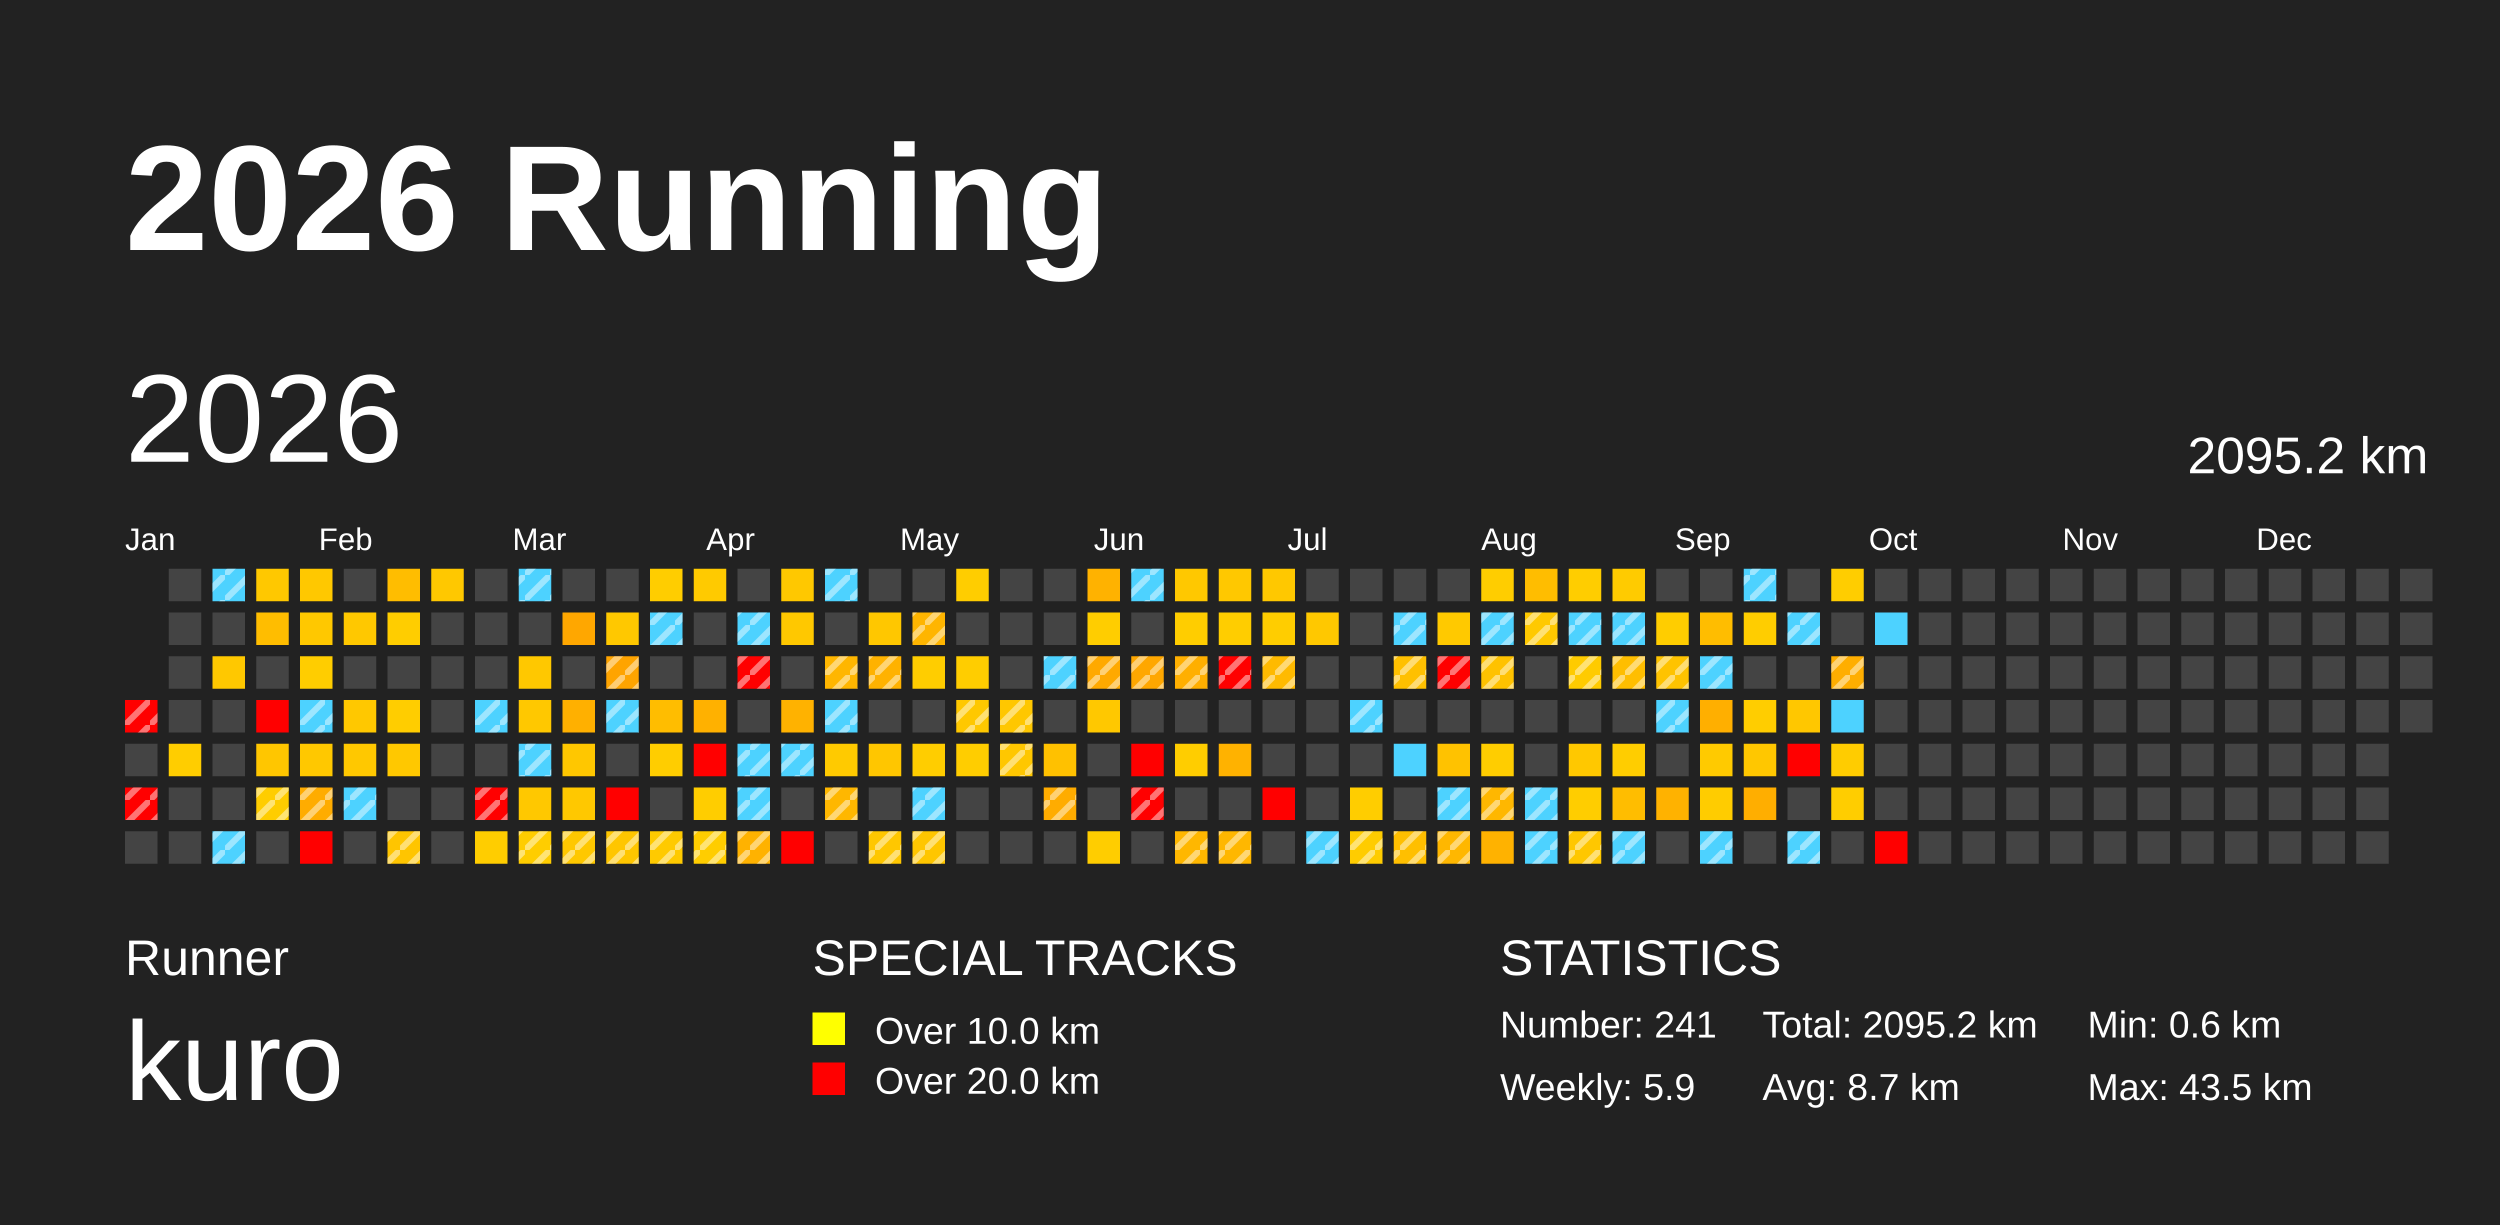
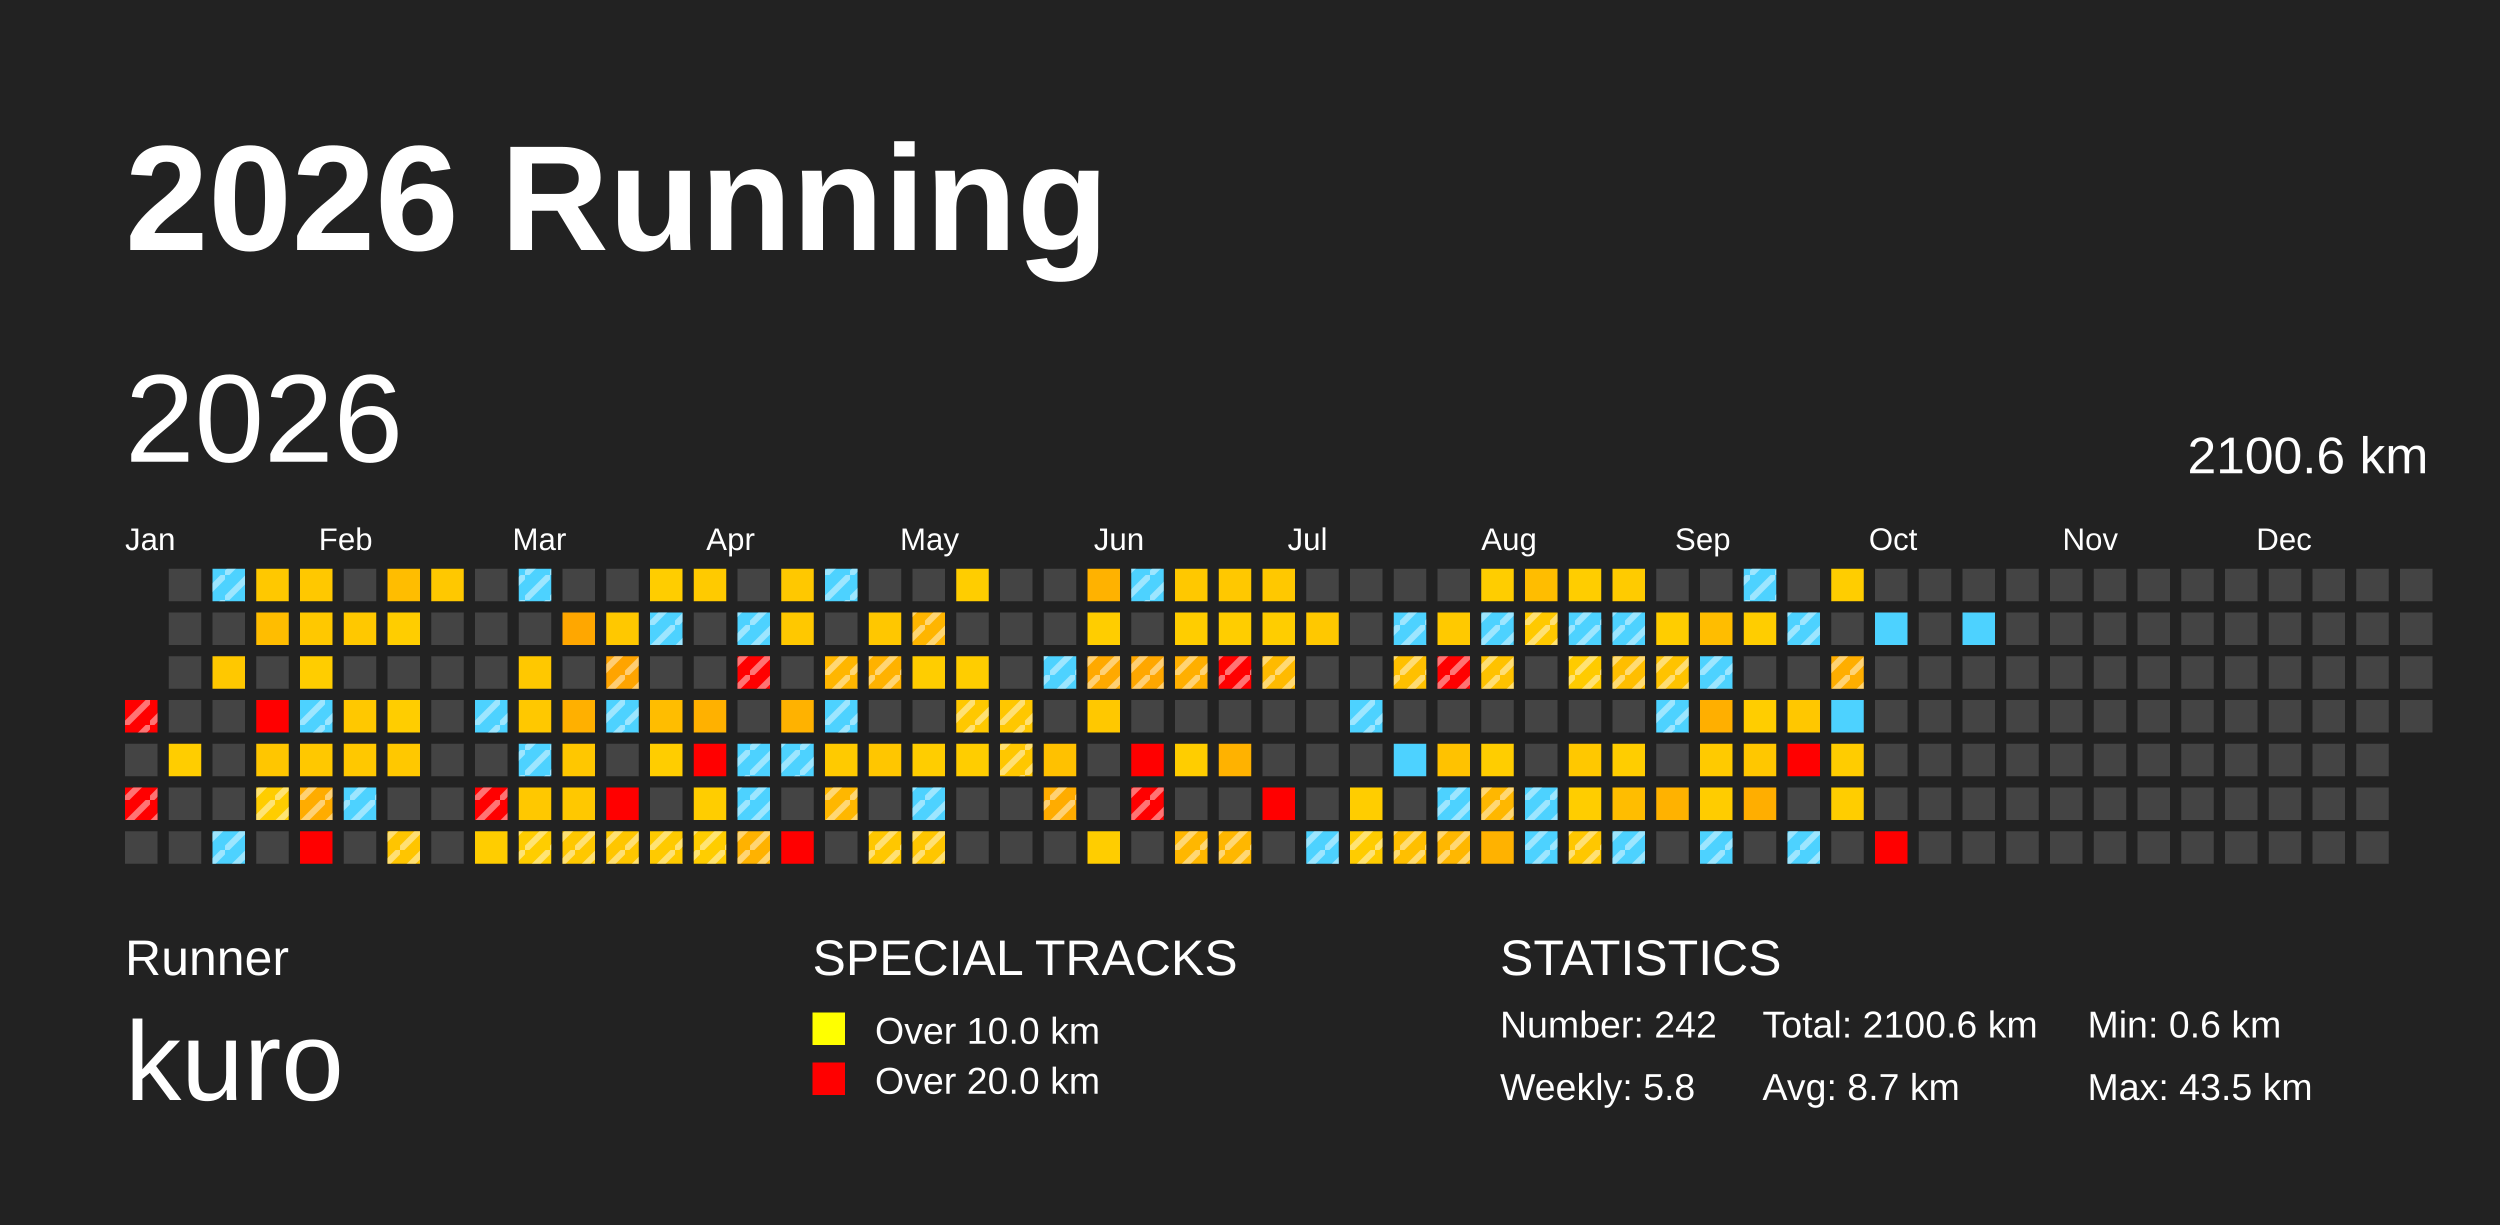
<svg xmlns="http://www.w3.org/2000/svg" baseProfile="full" height="98mm" version="1.1" viewBox="0,0,200,98" width="200mm">
  <defs>
    <pattern height="2" id="indoor-stripe" patternUnits="userSpaceOnUse" width="2">
      <line stroke="white" stroke-opacity="0.45" stroke-width="0.5" x1="0" x2="2" y1="2" y2="0" />
    </pattern>
  </defs>
  <rect fill="#222222" height="98" width="200" x="0" y="0" />
  <text fill="#FFFFFF" style="font-size:12px; font-family:Arial; font-weight:bold;" x="10" y="20">2026 Running</text>
  <text fill="#FFFFFF" style="font-size:4px; font-family:Arial" x="10" y="78">Runner</text>
  <text fill="#FFFFFF" style="font-size:9px; font-family:Arial" x="10" y="88">kuro</text>
  <text fill="#FFFFFF" style="font-size:4px; font-family:Arial" x="65" y="78">SPECIAL TRACKS</text>
  <rect fill="yellow" height="2.6" width="2.6" x="65" y="81" />
  <text fill="#FFFFFF" style="font-size:3px; font-family:Arial" x="70" y="83.5">Over 10.0 km</text>
  <rect fill="red" height="2.6" width="2.6" x="65" y="85" />
  <text fill="#FFFFFF" style="font-size:3px; font-family:Arial" x="70" y="87.5">Over 20.0 km</text>
  <text fill="#FFFFFF" style="font-size:4px; font-family:Arial" x="120" y="78">STATISTICS</text>
-   <text fill="#FFFFFF" style="font-size:3px; font-family:Arial" x="120" y="83">Number: 241</text>
-   <text fill="#FFFFFF" style="font-size:3px; font-family:Arial" x="120" y="88">Weekly: 5.9</text>
-   <text fill="#FFFFFF" style="font-size:3px; font-family:Arial" x="141" y="83">Total: 2095.2 km</text>
+   <text fill="#FFFFFF" style="font-size:3px; font-family:Arial" x="120" y="83">Number: 242</text>
+   <text fill="#FFFFFF" style="font-size:3px; font-family:Arial" x="120" y="88">Weekly: 5.8</text>
+   <text fill="#FFFFFF" style="font-size:3px; font-family:Arial" x="141" y="83">Total: 2100.6 km</text>
  <text fill="#FFFFFF" style="font-size:3px; font-family:Arial" x="141" y="88">Avg: 8.7 km</text>
  <text fill="#FFFFFF" style="font-size:3px; font-family:Arial" x="167" y="83">Min: 0.6 km</text>
  <text fill="#FFFFFF" style="font-size:3px; font-family:Arial" x="167" y="88">Max: 43.5 km</text>
  <text dominant-baseline="hanging" fill="#FFFFFF" style="font-size:10.0px; font-family:Arial;" x="10" y="30">2026</text>
-   <text dominant-baseline="hanging" fill="#FFFFFF" style="font-size:4.125px; font-family:Arial;" x="175" y="35">2095.2 km</text>
+   <text dominant-baseline="hanging" fill="#FFFFFF" style="font-size:4.125px; font-family:Arial;" x="175" y="35">2100.6 km</text>
  <text fill="#FFFFFF" style="font-size:2.5px; font-family:Arial" x="10.0" y="44">Jan</text>
  <text fill="#FFFFFF" style="font-size:2.5px; font-family:Arial" x="25.5" y="44">Feb</text>
  <text fill="#FFFFFF" style="font-size:2.5px; font-family:Arial" x="41.0" y="44">Mar</text>
  <text fill="#FFFFFF" style="font-size:2.5px; font-family:Arial" x="56.5" y="44">Apr</text>
  <text fill="#FFFFFF" style="font-size:2.5px; font-family:Arial" x="72.0" y="44">May</text>
  <text fill="#FFFFFF" style="font-size:2.5px; font-family:Arial" x="87.5" y="44">Jun</text>
  <text fill="#FFFFFF" style="font-size:2.5px; font-family:Arial" x="103.0" y="44">Jul</text>
  <text fill="#FFFFFF" style="font-size:2.5px; font-family:Arial" x="118.5" y="44">Aug</text>
  <text fill="#FFFFFF" style="font-size:2.5px; font-family:Arial" x="134.0" y="44">Sep</text>
  <text fill="#FFFFFF" style="font-size:2.5px; font-family:Arial" x="149.5" y="44">Oct</text>
  <text fill="#FFFFFF" style="font-size:2.5px; font-family:Arial" x="165.0" y="44">Nov</text>
  <text fill="#FFFFFF" style="font-size:2.5px; font-family:Arial" x="180.5" y="44">Dec</text>
  <rect fill="red" height="2.6" width="2.6" x="10.0" y="56.0" />
  <rect fill="url(#indoor-stripe)" height="2.6" style="pointer-events: none;" width="2.6" x="10.0" y="56.0" />
  <rect fill="#444444" height="2.6" width="2.6" x="10.0" y="59.5" />
  <rect fill="red" height="2.6" width="2.6" x="10.0" y="63.0" />
  <rect fill="url(#indoor-stripe)" height="2.6" style="pointer-events: none;" width="2.6" x="10.0" y="63.0" />
  <rect fill="#444444" height="2.6" width="2.6" x="10.0" y="66.5" />
  <rect fill="#444444" height="2.6" width="2.6" x="13.5" y="45.5" />
  <rect fill="#444444" height="2.6" width="2.6" x="13.5" y="49.0" />
  <rect fill="#444444" height="2.6" width="2.6" x="13.5" y="52.5" />
  <rect fill="#444444" height="2.6" width="2.6" x="13.5" y="56.0" />
  <rect fill="#ffcd00" height="2.6" width="2.6" x="13.5" y="59.5" />
  <rect fill="#444444" height="2.6" width="2.6" x="13.5" y="63.0" />
  <rect fill="#444444" height="2.6" width="2.6" x="13.5" y="66.5" />
  <rect fill="#4dd2ff" height="2.6" width="2.6" x="17.0" y="45.5" />
  <rect fill="url(#indoor-stripe)" height="2.6" style="pointer-events: none;" width="2.6" x="17.0" y="45.5" />
  <rect fill="#444444" height="2.6" width="2.6" x="17.0" y="49.0" />
  <rect fill="#ffc800" height="2.6" width="2.6" x="17.0" y="52.5" />
  <rect fill="#444444" height="2.6" width="2.6" x="17.0" y="56.0" />
  <rect fill="#444444" height="2.6" width="2.6" x="17.0" y="59.5" />
  <rect fill="#444444" height="2.6" width="2.6" x="17.0" y="63.0" />
  <rect fill="#4dd2ff" height="2.6" width="2.6" x="17.0" y="66.5" />
  <rect fill="url(#indoor-stripe)" height="2.6" style="pointer-events: none;" width="2.6" x="17.0" y="66.5" />
  <rect fill="#ffc800" height="2.6" width="2.6" x="20.5" y="45.5" />
  <rect fill="#ffbd00" height="2.6" width="2.6" x="20.5" y="49.0" />
  <rect fill="#444444" height="2.6" width="2.6" x="20.5" y="52.5" />
  <rect fill="red" height="2.6" width="2.6" x="20.5" y="56.0" />
  <rect fill="#ffc600" height="2.6" width="2.6" x="20.5" y="59.5" />
  <rect fill="#ffcd00" height="2.6" width="2.6" x="20.5" y="63.0" />
  <rect fill="url(#indoor-stripe)" height="2.6" style="pointer-events: none;" width="2.6" x="20.5" y="63.0" />
  <rect fill="#444444" height="2.6" width="2.6" x="20.5" y="66.5" />
  <rect fill="#ffc800" height="2.6" width="2.6" x="24.0" y="45.5" />
  <rect fill="#ffc800" height="2.6" width="2.6" x="24.0" y="49.0" />
  <rect fill="#ffcd00" height="2.6" width="2.6" x="24.0" y="52.5" />
  <rect fill="#4dd2ff" height="2.6" width="2.6" x="24.0" y="56.0" />
  <rect fill="url(#indoor-stripe)" height="2.6" style="pointer-events: none;" width="2.6" x="24.0" y="56.0" />
  <rect fill="#ffc800" height="2.6" width="2.6" x="24.0" y="59.5" />
  <rect fill="#ffac00" height="2.6" width="2.6" x="24.0" y="63.0" />
  <rect fill="url(#indoor-stripe)" height="2.6" style="pointer-events: none;" width="2.6" x="24.0" y="63.0" />
  <rect fill="red" height="2.6" width="2.6" x="24.0" y="66.5" />
  <rect fill="#444444" height="2.6" width="2.6" x="27.5" y="45.5" />
  <rect fill="#ffc800" height="2.6" width="2.6" x="27.5" y="49.0" />
  <rect fill="#444444" height="2.6" width="2.6" x="27.5" y="52.5" />
  <rect fill="#ffc800" height="2.6" width="2.6" x="27.5" y="56.0" />
  <rect fill="#ffc800" height="2.6" width="2.6" x="27.5" y="59.5" />
  <rect fill="#4dd2ff" height="2.6" width="2.6" x="27.5" y="63.0" />
  <rect fill="url(#indoor-stripe)" height="2.6" style="pointer-events: none;" width="2.6" x="27.5" y="63.0" />
  <rect fill="#444444" height="2.6" width="2.6" x="27.5" y="66.5" />
  <rect fill="#ffbd00" height="2.6" width="2.6" x="31.0" y="45.5" />
  <rect fill="#ffcd00" height="2.6" width="2.6" x="31.0" y="49.0" />
  <rect fill="#444444" height="2.6" width="2.6" x="31.0" y="52.5" />
  <rect fill="#ffcd00" height="2.6" width="2.6" x="31.0" y="56.0" />
  <rect fill="#ffc800" height="2.6" width="2.6" x="31.0" y="59.5" />
  <rect fill="#444444" height="2.6" width="2.6" x="31.0" y="63.0" />
  <rect fill="#ffc500" height="2.6" width="2.6" x="31.0" y="66.5" />
  <rect fill="url(#indoor-stripe)" height="2.6" style="pointer-events: none;" width="2.6" x="31.0" y="66.5" />
  <rect fill="#ffc800" height="2.6" width="2.6" x="34.5" y="45.5" />
  <rect fill="#444444" height="2.6" width="2.6" x="34.5" y="49.0" />
  <rect fill="#444444" height="2.6" width="2.6" x="34.5" y="52.5" />
  <rect fill="#444444" height="2.6" width="2.6" x="34.5" y="56.0" />
  <rect fill="#444444" height="2.6" width="2.6" x="34.5" y="59.5" />
  <rect fill="#444444" height="2.6" width="2.6" x="34.5" y="63.0" />
  <rect fill="#444444" height="2.6" width="2.6" x="34.5" y="66.5" />
  <rect fill="#444444" height="2.6" width="2.6" x="38.0" y="45.5" />
  <rect fill="#444444" height="2.6" width="2.6" x="38.0" y="49.0" />
  <rect fill="#444444" height="2.6" width="2.6" x="38.0" y="52.5" />
  <rect fill="#4dd2ff" height="2.6" width="2.6" x="38.0" y="56.0" />
  <rect fill="url(#indoor-stripe)" height="2.6" style="pointer-events: none;" width="2.6" x="38.0" y="56.0" />
  <rect fill="#444444" height="2.6" width="2.6" x="38.0" y="59.5" />
  <rect fill="red" height="2.6" width="2.6" x="38.0" y="63.0" />
  <rect fill="url(#indoor-stripe)" height="2.6" style="pointer-events: none;" width="2.6" x="38.0" y="63.0" />
  <rect fill="#ffcd00" height="2.6" width="2.6" x="38.0" y="66.5" />
  <rect fill="#4dd2ff" height="2.6" width="2.6" x="41.5" y="45.5" />
  <rect fill="url(#indoor-stripe)" height="2.6" style="pointer-events: none;" width="2.6" x="41.5" y="45.5" />
  <rect fill="#444444" height="2.6" width="2.6" x="41.5" y="49.0" />
  <rect fill="#ffc800" height="2.6" width="2.6" x="41.5" y="52.5" />
  <rect fill="#ffc800" height="2.6" width="2.6" x="41.5" y="56.0" />
  <rect fill="#4dd2ff" height="2.6" width="2.6" x="41.5" y="59.5" />
  <rect fill="url(#indoor-stripe)" height="2.6" style="pointer-events: none;" width="2.6" x="41.5" y="59.5" />
  <rect fill="#ffc800" height="2.6" width="2.6" x="41.5" y="63.0" />
  <rect fill="#ffcd00" height="2.6" width="2.6" x="41.5" y="66.5" />
  <rect fill="url(#indoor-stripe)" height="2.6" style="pointer-events: none;" width="2.6" x="41.5" y="66.5" />
  <rect fill="#444444" height="2.6" width="2.6" x="45.0" y="45.5" />
  <rect fill="#ffa700" height="2.6" width="2.6" x="45.0" y="49.0" />
  <rect fill="#444444" height="2.6" width="2.6" x="45.0" y="52.5" />
  <rect fill="#ffb000" height="2.6" width="2.6" x="45.0" y="56.0" />
  <rect fill="#ffc700" height="2.6" width="2.6" x="45.0" y="59.5" />
  <rect fill="#ffc800" height="2.6" width="2.6" x="45.0" y="63.0" />
  <rect fill="#ffc800" height="2.6" width="2.6" x="45.0" y="66.5" />
  <rect fill="url(#indoor-stripe)" height="2.6" style="pointer-events: none;" width="2.6" x="45.0" y="66.5" />
  <rect fill="#444444" height="2.6" width="2.6" x="48.5" y="45.5" />
  <rect fill="#ffc800" height="2.6" width="2.6" x="48.5" y="49.0" />
  <rect fill="#ffa400" height="2.6" width="2.6" x="48.5" y="52.5" />
  <rect fill="url(#indoor-stripe)" height="2.6" style="pointer-events: none;" width="2.6" x="48.5" y="52.5" />
  <rect fill="#4dd2ff" height="2.6" width="2.6" x="48.5" y="56.0" />
  <rect fill="url(#indoor-stripe)" height="2.6" style="pointer-events: none;" width="2.6" x="48.5" y="56.0" />
  <rect fill="#444444" height="2.6" width="2.6" x="48.5" y="59.5" />
  <rect fill="red" height="2.6" width="2.6" x="48.5" y="63.0" />
  <rect fill="#ffc600" height="2.6" width="2.6" x="48.5" y="66.5" />
  <rect fill="url(#indoor-stripe)" height="2.6" style="pointer-events: none;" width="2.6" x="48.5" y="66.5" />
  <rect fill="#ffcd00" height="2.6" width="2.6" x="52.0" y="45.5" />
  <rect fill="#4dd2ff" height="2.6" width="2.6" x="52.0" y="49.0" />
  <rect fill="url(#indoor-stripe)" height="2.6" style="pointer-events: none;" width="2.6" x="52.0" y="49.0" />
  <rect fill="#444444" height="2.6" width="2.6" x="52.0" y="52.5" />
  <rect fill="#ffbd00" height="2.6" width="2.6" x="52.0" y="56.0" />
  <rect fill="#ffcd00" height="2.6" width="2.6" x="52.0" y="59.5" />
  <rect fill="#444444" height="2.6" width="2.6" x="52.0" y="63.0" />
  <rect fill="#ffca00" height="2.6" width="2.6" x="52.0" y="66.5" />
  <rect fill="url(#indoor-stripe)" height="2.6" style="pointer-events: none;" width="2.6" x="52.0" y="66.5" />
  <rect fill="#ffca00" height="2.6" width="2.6" x="55.5" y="45.5" />
  <rect fill="#444444" height="2.6" width="2.6" x="55.5" y="49.0" />
  <rect fill="#444444" height="2.6" width="2.6" x="55.5" y="52.5" />
  <rect fill="#ffb100" height="2.6" width="2.6" x="55.5" y="56.0" />
  <rect fill="red" height="2.6" width="2.6" x="55.5" y="59.5" />
  <rect fill="#ffcd00" height="2.6" width="2.6" x="55.5" y="63.0" />
  <rect fill="#ffcd00" height="2.6" width="2.6" x="55.5" y="66.5" />
  <rect fill="url(#indoor-stripe)" height="2.6" style="pointer-events: none;" width="2.6" x="55.5" y="66.5" />
  <rect fill="#444444" height="2.6" width="2.6" x="59.0" y="45.5" />
  <rect fill="#4dd2ff" height="2.6" width="2.6" x="59.0" y="49.0" />
  <rect fill="url(#indoor-stripe)" height="2.6" style="pointer-events: none;" width="2.6" x="59.0" y="49.0" />
  <rect fill="red" height="2.6" width="2.6" x="59.0" y="52.5" />
  <rect fill="url(#indoor-stripe)" height="2.6" style="pointer-events: none;" width="2.6" x="59.0" y="52.5" />
  <rect fill="#444444" height="2.6" width="2.6" x="59.0" y="56.0" />
  <rect fill="#4dd2ff" height="2.6" width="2.6" x="59.0" y="59.5" />
  <rect fill="url(#indoor-stripe)" height="2.6" style="pointer-events: none;" width="2.6" x="59.0" y="59.5" />
  <rect fill="#4dd2ff" height="2.6" width="2.6" x="59.0" y="63.0" />
  <rect fill="url(#indoor-stripe)" height="2.6" style="pointer-events: none;" width="2.6" x="59.0" y="63.0" />
  <rect fill="#ffb200" height="2.6" width="2.6" x="59.0" y="66.5" />
  <rect fill="url(#indoor-stripe)" height="2.6" style="pointer-events: none;" width="2.6" x="59.0" y="66.5" />
  <rect fill="#ffc800" height="2.6" width="2.6" x="62.5" y="45.5" />
  <rect fill="#ffc800" height="2.6" width="2.6" x="62.5" y="49.0" />
  <rect fill="#444444" height="2.6" width="2.6" x="62.5" y="52.5" />
  <rect fill="#ffb200" height="2.6" width="2.6" x="62.5" y="56.0" />
  <rect fill="#4dd2ff" height="2.6" width="2.6" x="62.5" y="59.5" />
  <rect fill="url(#indoor-stripe)" height="2.6" style="pointer-events: none;" width="2.6" x="62.5" y="59.5" />
  <rect fill="#444444" height="2.6" width="2.6" x="62.5" y="63.0" />
  <rect fill="red" height="2.6" width="2.6" x="62.5" y="66.5" />
  <rect fill="#4dd2ff" height="2.6" width="2.6" x="66.0" y="45.5" />
  <rect fill="url(#indoor-stripe)" height="2.6" style="pointer-events: none;" width="2.6" x="66.0" y="45.5" />
  <rect fill="#444444" height="2.6" width="2.6" x="66.0" y="49.0" />
  <rect fill="#ffb600" height="2.6" width="2.6" x="66.0" y="52.5" />
  <rect fill="url(#indoor-stripe)" height="2.6" style="pointer-events: none;" width="2.6" x="66.0" y="52.5" />
  <rect fill="#4dd2ff" height="2.6" width="2.6" x="66.0" y="56.0" />
  <rect fill="url(#indoor-stripe)" height="2.6" style="pointer-events: none;" width="2.6" x="66.0" y="56.0" />
  <rect fill="#ffca00" height="2.6" width="2.6" x="66.0" y="59.5" />
  <rect fill="#ffb700" height="2.6" width="2.6" x="66.0" y="63.0" />
  <rect fill="url(#indoor-stripe)" height="2.6" style="pointer-events: none;" width="2.6" x="66.0" y="63.0" />
  <rect fill="#444444" height="2.6" width="2.6" x="66.0" y="66.5" />
  <rect fill="#444444" height="2.6" width="2.6" x="69.5" y="45.5" />
  <rect fill="#ffc700" height="2.6" width="2.6" x="69.5" y="49.0" />
  <rect fill="#ffb200" height="2.6" width="2.6" x="69.5" y="52.5" />
  <rect fill="url(#indoor-stripe)" height="2.6" style="pointer-events: none;" width="2.6" x="69.5" y="52.5" />
  <rect fill="#444444" height="2.6" width="2.6" x="69.5" y="56.0" />
  <rect fill="#ffc600" height="2.6" width="2.6" x="69.5" y="59.5" />
  <rect fill="#444444" height="2.6" width="2.6" x="69.5" y="63.0" />
  <rect fill="#ffc700" height="2.6" width="2.6" x="69.5" y="66.5" />
  <rect fill="url(#indoor-stripe)" height="2.6" style="pointer-events: none;" width="2.6" x="69.5" y="66.5" />
  <rect fill="#444444" height="2.6" width="2.6" x="73.0" y="45.5" />
  <rect fill="#ffb500" height="2.6" width="2.6" x="73.0" y="49.0" />
  <rect fill="url(#indoor-stripe)" height="2.6" style="pointer-events: none;" width="2.6" x="73.0" y="49.0" />
  <rect fill="#ffcd00" height="2.6" width="2.6" x="73.0" y="52.5" />
  <rect fill="#444444" height="2.6" width="2.6" x="73.0" y="56.0" />
  <rect fill="#ffcd00" height="2.6" width="2.6" x="73.0" y="59.5" />
  <rect fill="#4dd2ff" height="2.6" width="2.6" x="73.0" y="63.0" />
  <rect fill="url(#indoor-stripe)" height="2.6" style="pointer-events: none;" width="2.6" x="73.0" y="63.0" />
  <rect fill="#ffc600" height="2.6" width="2.6" x="73.0" y="66.5" />
  <rect fill="url(#indoor-stripe)" height="2.6" style="pointer-events: none;" width="2.6" x="73.0" y="66.5" />
  <rect fill="#ffcd00" height="2.6" width="2.6" x="76.5" y="45.5" />
  <rect fill="#444444" height="2.6" width="2.6" x="76.5" y="49.0" />
  <rect fill="#ffcd00" height="2.6" width="2.6" x="76.5" y="52.5" />
  <rect fill="#ffc800" height="2.6" width="2.6" x="76.5" y="56.0" />
  <rect fill="url(#indoor-stripe)" height="2.6" style="pointer-events: none;" width="2.6" x="76.5" y="56.0" />
  <rect fill="#ffcd00" height="2.6" width="2.6" x="76.5" y="59.5" />
  <rect fill="#444444" height="2.6" width="2.6" x="76.5" y="63.0" />
  <rect fill="#444444" height="2.6" width="2.6" x="76.5" y="66.5" />
  <rect fill="#444444" height="2.6" width="2.6" x="80.0" y="45.5" />
  <rect fill="#444444" height="2.6" width="2.6" x="80.0" y="49.0" />
  <rect fill="#444444" height="2.6" width="2.6" x="80.0" y="52.5" />
  <rect fill="#ffc700" height="2.6" width="2.6" x="80.0" y="56.0" />
  <rect fill="url(#indoor-stripe)" height="2.6" style="pointer-events: none;" width="2.6" x="80.0" y="56.0" />
  <rect fill="#ffc700" height="2.6" width="2.6" x="80.0" y="59.5" />
  <rect fill="url(#indoor-stripe)" height="2.6" style="pointer-events: none;" width="2.6" x="80.0" y="59.5" />
  <rect fill="#444444" height="2.6" width="2.6" x="80.0" y="63.0" />
  <rect fill="#444444" height="2.6" width="2.6" x="80.0" y="66.5" />
  <rect fill="#444444" height="2.6" width="2.6" x="83.5" y="45.5" />
  <rect fill="#444444" height="2.6" width="2.6" x="83.5" y="49.0" />
  <rect fill="#4dd2ff" height="2.6" width="2.6" x="83.5" y="52.5" />
  <rect fill="url(#indoor-stripe)" height="2.6" style="pointer-events: none;" width="2.6" x="83.5" y="52.5" />
  <rect fill="#444444" height="2.6" width="2.6" x="83.5" y="56.0" />
  <rect fill="#ffc100" height="2.6" width="2.6" x="83.5" y="59.5" />
  <rect fill="#ffac00" height="2.6" width="2.6" x="83.5" y="63.0" />
  <rect fill="url(#indoor-stripe)" height="2.6" style="pointer-events: none;" width="2.6" x="83.5" y="63.0" />
  <rect fill="#444444" height="2.6" width="2.6" x="83.5" y="66.5" />
  <rect fill="#ffb200" height="2.6" width="2.6" x="87.0" y="45.5" />
  <rect fill="#ffcd00" height="2.6" width="2.6" x="87.0" y="49.0" />
  <rect fill="#ffa900" height="2.6" width="2.6" x="87.0" y="52.5" />
  <rect fill="url(#indoor-stripe)" height="2.6" style="pointer-events: none;" width="2.6" x="87.0" y="52.5" />
  <rect fill="#ffc800" height="2.6" width="2.6" x="87.0" y="56.0" />
  <rect fill="#444444" height="2.6" width="2.6" x="87.0" y="59.5" />
  <rect fill="#444444" height="2.6" width="2.6" x="87.0" y="63.0" />
  <rect fill="#ffcd00" height="2.6" width="2.6" x="87.0" y="66.5" />
  <rect fill="#4dd2ff" height="2.6" width="2.6" x="90.5" y="45.5" />
  <rect fill="url(#indoor-stripe)" height="2.6" style="pointer-events: none;" width="2.6" x="90.5" y="45.5" />
  <rect fill="#444444" height="2.6" width="2.6" x="90.5" y="49.0" />
  <rect fill="#ffa700" height="2.6" width="2.6" x="90.5" y="52.5" />
  <rect fill="url(#indoor-stripe)" height="2.6" style="pointer-events: none;" width="2.6" x="90.5" y="52.5" />
  <rect fill="#444444" height="2.6" width="2.6" x="90.5" y="56.0" />
  <rect fill="red" height="2.6" width="2.6" x="90.5" y="59.5" />
  <rect fill="red" height="2.6" width="2.6" x="90.5" y="63.0" />
  <rect fill="url(#indoor-stripe)" height="2.6" style="pointer-events: none;" width="2.6" x="90.5" y="63.0" />
  <rect fill="#444444" height="2.6" width="2.6" x="90.5" y="66.5" />
  <rect fill="#ffc800" height="2.6" width="2.6" x="94.0" y="45.5" />
  <rect fill="#ffcd00" height="2.6" width="2.6" x="94.0" y="49.0" />
  <rect fill="#ffaf00" height="2.6" width="2.6" x="94.0" y="52.5" />
  <rect fill="url(#indoor-stripe)" height="2.6" style="pointer-events: none;" width="2.6" x="94.0" y="52.5" />
  <rect fill="#444444" height="2.6" width="2.6" x="94.0" y="56.0" />
  <rect fill="#ffcd00" height="2.6" width="2.6" x="94.0" y="59.5" />
  <rect fill="#444444" height="2.6" width="2.6" x="94.0" y="63.0" />
  <rect fill="#ffb700" height="2.6" width="2.6" x="94.0" y="66.5" />
  <rect fill="url(#indoor-stripe)" height="2.6" style="pointer-events: none;" width="2.6" x="94.0" y="66.5" />
  <rect fill="#ffc800" height="2.6" width="2.6" x="97.5" y="45.5" />
  <rect fill="#ffcd00" height="2.6" width="2.6" x="97.5" y="49.0" />
  <rect fill="red" height="2.6" width="2.6" x="97.5" y="52.5" />
  <rect fill="url(#indoor-stripe)" height="2.6" style="pointer-events: none;" width="2.6" x="97.5" y="52.5" />
  <rect fill="#444444" height="2.6" width="2.6" x="97.5" y="56.0" />
  <rect fill="#ffb200" height="2.6" width="2.6" x="97.5" y="59.5" />
  <rect fill="#444444" height="2.6" width="2.6" x="97.5" y="63.0" />
  <rect fill="#ffb700" height="2.6" width="2.6" x="97.5" y="66.5" />
  <rect fill="url(#indoor-stripe)" height="2.6" style="pointer-events: none;" width="2.6" x="97.5" y="66.5" />
  <rect fill="#ffc800" height="2.6" width="2.6" x="101.0" y="45.5" />
  <rect fill="#ffcd00" height="2.6" width="2.6" x="101.0" y="49.0" />
  <rect fill="#ffba00" height="2.6" width="2.6" x="101.0" y="52.5" />
  <rect fill="url(#indoor-stripe)" height="2.6" style="pointer-events: none;" width="2.6" x="101.0" y="52.5" />
  <rect fill="#444444" height="2.6" width="2.6" x="101.0" y="56.0" />
  <rect fill="#444444" height="2.6" width="2.6" x="101.0" y="59.5" />
  <rect fill="red" height="2.6" width="2.6" x="101.0" y="63.0" />
  <rect fill="#444444" height="2.6" width="2.6" x="101.0" y="66.5" />
  <rect fill="#444444" height="2.6" width="2.6" x="104.5" y="45.5" />
  <rect fill="#ffc800" height="2.6" width="2.6" x="104.5" y="49.0" />
  <rect fill="#444444" height="2.6" width="2.6" x="104.5" y="52.5" />
  <rect fill="#444444" height="2.6" width="2.6" x="104.5" y="56.0" />
  <rect fill="#444444" height="2.6" width="2.6" x="104.5" y="59.5" />
  <rect fill="#444444" height="2.6" width="2.6" x="104.5" y="63.0" />
  <rect fill="#4dd2ff" height="2.6" width="2.6" x="104.5" y="66.5" />
  <rect fill="url(#indoor-stripe)" height="2.6" style="pointer-events: none;" width="2.6" x="104.5" y="66.5" />
  <rect fill="#444444" height="2.6" width="2.6" x="108.0" y="45.5" />
  <rect fill="#444444" height="2.6" width="2.6" x="108.0" y="49.0" />
  <rect fill="#444444" height="2.6" width="2.6" x="108.0" y="52.5" />
  <rect fill="#4dd2ff" height="2.6" width="2.6" x="108.0" y="56.0" />
  <rect fill="url(#indoor-stripe)" height="2.6" style="pointer-events: none;" width="2.6" x="108.0" y="56.0" />
  <rect fill="#444444" height="2.6" width="2.6" x="108.0" y="59.5" />
  <rect fill="#ffcd00" height="2.6" width="2.6" x="108.0" y="63.0" />
  <rect fill="#ffcc00" height="2.6" width="2.6" x="108.0" y="66.5" />
  <rect fill="url(#indoor-stripe)" height="2.6" style="pointer-events: none;" width="2.6" x="108.0" y="66.5" />
  <rect fill="#444444" height="2.6" width="2.6" x="111.5" y="45.5" />
  <rect fill="#4dd2ff" height="2.6" width="2.6" x="111.5" y="49.0" />
  <rect fill="url(#indoor-stripe)" height="2.6" style="pointer-events: none;" width="2.6" x="111.5" y="49.0" />
  <rect fill="#ffc000" height="2.6" width="2.6" x="111.5" y="52.5" />
  <rect fill="url(#indoor-stripe)" height="2.6" style="pointer-events: none;" width="2.6" x="111.5" y="52.5" />
  <rect fill="#444444" height="2.6" width="2.6" x="111.5" y="56.0" />
  <rect fill="#4dd2ff" height="2.6" width="2.6" x="111.5" y="59.5" />
  <rect fill="#444444" height="2.6" width="2.6" x="111.5" y="63.0" />
  <rect fill="#ffbf00" height="2.6" width="2.6" x="111.5" y="66.5" />
  <rect fill="url(#indoor-stripe)" height="2.6" style="pointer-events: none;" width="2.6" x="111.5" y="66.5" />
  <rect fill="#444444" height="2.6" width="2.6" x="115.0" y="45.5" />
  <rect fill="#ffc900" height="2.6" width="2.6" x="115.0" y="49.0" />
  <rect fill="red" height="2.6" width="2.6" x="115.0" y="52.5" />
  <rect fill="url(#indoor-stripe)" height="2.6" style="pointer-events: none;" width="2.6" x="115.0" y="52.5" />
  <rect fill="#444444" height="2.6" width="2.6" x="115.0" y="56.0" />
  <rect fill="#ffc200" height="2.6" width="2.6" x="115.0" y="59.5" />
  <rect fill="#4dd2ff" height="2.6" width="2.6" x="115.0" y="63.0" />
  <rect fill="url(#indoor-stripe)" height="2.6" style="pointer-events: none;" width="2.6" x="115.0" y="63.0" />
  <rect fill="#ffb700" height="2.6" width="2.6" x="115.0" y="66.5" />
  <rect fill="url(#indoor-stripe)" height="2.6" style="pointer-events: none;" width="2.6" x="115.0" y="66.5" />
  <rect fill="#ffcd00" height="2.6" width="2.6" x="118.5" y="45.5" />
  <rect fill="#4dd2ff" height="2.6" width="2.6" x="118.5" y="49.0" />
  <rect fill="url(#indoor-stripe)" height="2.6" style="pointer-events: none;" width="2.6" x="118.5" y="49.0" />
  <rect fill="#ffc200" height="2.6" width="2.6" x="118.5" y="52.5" />
  <rect fill="url(#indoor-stripe)" height="2.6" style="pointer-events: none;" width="2.6" x="118.5" y="52.5" />
  <rect fill="#444444" height="2.6" width="2.6" x="118.5" y="56.0" />
  <rect fill="#ffcd00" height="2.6" width="2.6" x="118.5" y="59.5" />
  <rect fill="#ffb700" height="2.6" width="2.6" x="118.5" y="63.0" />
  <rect fill="url(#indoor-stripe)" height="2.6" style="pointer-events: none;" width="2.6" x="118.5" y="63.0" />
  <rect fill="#ffb200" height="2.6" width="2.6" x="118.5" y="66.5" />
  <rect fill="#ffbd00" height="2.6" width="2.6" x="122.0" y="45.5" />
  <rect fill="#ffc900" height="2.6" width="2.6" x="122.0" y="49.0" />
  <rect fill="url(#indoor-stripe)" height="2.6" style="pointer-events: none;" width="2.6" x="122.0" y="49.0" />
  <rect fill="#444444" height="2.6" width="2.6" x="122.0" y="52.5" />
  <rect fill="#444444" height="2.6" width="2.6" x="122.0" y="56.0" />
  <rect fill="#444444" height="2.6" width="2.6" x="122.0" y="59.5" />
  <rect fill="#4dd2ff" height="2.6" width="2.6" x="122.0" y="63.0" />
  <rect fill="url(#indoor-stripe)" height="2.6" style="pointer-events: none;" width="2.6" x="122.0" y="63.0" />
  <rect fill="#4dd2ff" height="2.6" width="2.6" x="122.0" y="66.5" />
  <rect fill="url(#indoor-stripe)" height="2.6" style="pointer-events: none;" width="2.6" x="122.0" y="66.5" />
  <rect fill="#ffcd00" height="2.6" width="2.6" x="125.5" y="45.5" />
  <rect fill="#4dd2ff" height="2.6" width="2.6" x="125.5" y="49.0" />
  <rect fill="url(#indoor-stripe)" height="2.6" style="pointer-events: none;" width="2.6" x="125.5" y="49.0" />
  <rect fill="#ffcb00" height="2.6" width="2.6" x="125.5" y="52.5" />
  <rect fill="url(#indoor-stripe)" height="2.6" style="pointer-events: none;" width="2.6" x="125.5" y="52.5" />
  <rect fill="#444444" height="2.6" width="2.6" x="125.5" y="56.0" />
  <rect fill="#ffc800" height="2.6" width="2.6" x="125.5" y="59.5" />
  <rect fill="#ffcd00" height="2.6" width="2.6" x="125.5" y="63.0" />
  <rect fill="#ffc700" height="2.6" width="2.6" x="125.5" y="66.5" />
  <rect fill="url(#indoor-stripe)" height="2.6" style="pointer-events: none;" width="2.6" x="125.5" y="66.5" />
  <rect fill="#ffcb00" height="2.6" width="2.6" x="129.0" y="45.5" />
  <rect fill="#4dd2ff" height="2.6" width="2.6" x="129.0" y="49.0" />
  <rect fill="url(#indoor-stripe)" height="2.6" style="pointer-events: none;" width="2.6" x="129.0" y="49.0" />
  <rect fill="#ffbe00" height="2.6" width="2.6" x="129.0" y="52.5" />
  <rect fill="url(#indoor-stripe)" height="2.6" style="pointer-events: none;" width="2.6" x="129.0" y="52.5" />
  <rect fill="#444444" height="2.6" width="2.6" x="129.0" y="56.0" />
  <rect fill="#ffcd00" height="2.6" width="2.6" x="129.0" y="59.5" />
  <rect fill="#ffbd00" height="2.6" width="2.6" x="129.0" y="63.0" />
  <rect fill="#4dd2ff" height="2.6" width="2.6" x="129.0" y="66.5" />
  <rect fill="url(#indoor-stripe)" height="2.6" style="pointer-events: none;" width="2.6" x="129.0" y="66.5" />
  <rect fill="#444444" height="2.6" width="2.6" x="132.5" y="45.5" />
  <rect fill="#ffcd00" height="2.6" width="2.6" x="132.5" y="49.0" />
  <rect fill="#ffc300" height="2.6" width="2.6" x="132.5" y="52.5" />
  <rect fill="url(#indoor-stripe)" height="2.6" style="pointer-events: none;" width="2.6" x="132.5" y="52.5" />
  <rect fill="#4dd2ff" height="2.6" width="2.6" x="132.5" y="56.0" />
  <rect fill="url(#indoor-stripe)" height="2.6" style="pointer-events: none;" width="2.6" x="132.5" y="56.0" />
  <rect fill="#444444" height="2.6" width="2.6" x="132.5" y="59.5" />
  <rect fill="#ffb200" height="2.6" width="2.6" x="132.5" y="63.0" />
  <rect fill="#444444" height="2.6" width="2.6" x="132.5" y="66.5" />
  <rect fill="#444444" height="2.6" width="2.6" x="136.0" y="45.5" />
  <rect fill="#ffbd00" height="2.6" width="2.6" x="136.0" y="49.0" />
  <rect fill="#4dd2ff" height="2.6" width="2.6" x="136.0" y="52.5" />
  <rect fill="url(#indoor-stripe)" height="2.6" style="pointer-events: none;" width="2.6" x="136.0" y="52.5" />
  <rect fill="#ffaf00" height="2.6" width="2.6" x="136.0" y="56.0" />
  <rect fill="#ffca00" height="2.6" width="2.6" x="136.0" y="59.5" />
  <rect fill="#ffcc00" height="2.6" width="2.6" x="136.0" y="63.0" />
  <rect fill="#4dd2ff" height="2.6" width="2.6" x="136.0" y="66.5" />
  <rect fill="url(#indoor-stripe)" height="2.6" style="pointer-events: none;" width="2.6" x="136.0" y="66.5" />
  <rect fill="#4dd2ff" height="2.6" width="2.6" x="139.5" y="45.5" />
  <rect fill="url(#indoor-stripe)" height="2.6" style="pointer-events: none;" width="2.6" x="139.5" y="45.5" />
  <rect fill="#ffcd00" height="2.6" width="2.6" x="139.5" y="49.0" />
  <rect fill="#444444" height="2.6" width="2.6" x="139.5" y="52.5" />
  <rect fill="#ffcd00" height="2.6" width="2.6" x="139.5" y="56.0" />
  <rect fill="#ffc700" height="2.6" width="2.6" x="139.5" y="59.5" />
  <rect fill="#ffae00" height="2.6" width="2.6" x="139.5" y="63.0" />
  <rect fill="#444444" height="2.6" width="2.6" x="139.5" y="66.5" />
  <rect fill="#444444" height="2.6" width="2.6" x="143.0" y="45.5" />
  <rect fill="#4dd2ff" height="2.6" width="2.6" x="143.0" y="49.0" />
  <rect fill="url(#indoor-stripe)" height="2.6" style="pointer-events: none;" width="2.6" x="143.0" y="49.0" />
  <rect fill="#444444" height="2.6" width="2.6" x="143.0" y="52.5" />
  <rect fill="#ffc700" height="2.6" width="2.6" x="143.0" y="56.0" />
  <rect fill="red" height="2.6" width="2.6" x="143.0" y="59.5" />
  <rect fill="#444444" height="2.6" width="2.6" x="143.0" y="63.0" />
  <rect fill="#4dd2ff" height="2.6" width="2.6" x="143.0" y="66.5" />
  <rect fill="url(#indoor-stripe)" height="2.6" style="pointer-events: none;" width="2.6" x="143.0" y="66.5" />
  <rect fill="#ffcd00" height="2.6" width="2.6" x="146.5" y="45.5" />
  <rect fill="#444444" height="2.6" width="2.6" x="146.5" y="49.0" />
  <rect fill="#ffae00" height="2.6" width="2.6" x="146.5" y="52.5" />
  <rect fill="url(#indoor-stripe)" height="2.6" style="pointer-events: none;" width="2.6" x="146.5" y="52.5" />
  <rect fill="#4dd2ff" height="2.6" width="2.6" x="146.5" y="56.0" />
  <rect fill="#ffcc00" height="2.6" width="2.6" x="146.5" y="59.5" />
  <rect fill="#ffcd00" height="2.6" width="2.6" x="146.5" y="63.0" />
  <rect fill="#444444" height="2.6" width="2.6" x="146.5" y="66.5" />
  <rect fill="#444444" height="2.6" width="2.6" x="150.0" y="45.5" />
  <rect fill="#4dd2ff" height="2.6" width="2.6" x="150.0" y="49.0" />
  <rect fill="#444444" height="2.6" width="2.6" x="150.0" y="52.5" />
  <rect fill="#444444" height="2.6" width="2.6" x="150.0" y="56.0" />
  <rect fill="#444444" height="2.6" width="2.6" x="150.0" y="59.5" />
  <rect fill="#444444" height="2.6" width="2.6" x="150.0" y="63.0" />
  <rect fill="red" height="2.6" width="2.6" x="150.0" y="66.5" />
  <rect fill="#444444" height="2.6" width="2.6" x="153.5" y="45.5" />
  <rect fill="#444444" height="2.6" width="2.6" x="153.5" y="49.0" />
  <rect fill="#444444" height="2.6" width="2.6" x="153.5" y="52.5" />
  <rect fill="#444444" height="2.6" width="2.6" x="153.5" y="56.0" />
  <rect fill="#444444" height="2.6" width="2.6" x="153.5" y="59.5" />
  <rect fill="#444444" height="2.6" width="2.6" x="153.5" y="63.0" />
  <rect fill="#444444" height="2.6" width="2.6" x="153.5" y="66.5" />
  <rect fill="#444444" height="2.6" width="2.6" x="157.0" y="45.5" />
-   <rect fill="#444444" height="2.6" width="2.6" x="157.0" y="49.0" />
+   <rect fill="#4dd2ff" height="2.6" width="2.6" x="157.0" y="49.0" />
  <rect fill="#444444" height="2.6" width="2.6" x="157.0" y="52.5" />
  <rect fill="#444444" height="2.6" width="2.6" x="157.0" y="56.0" />
  <rect fill="#444444" height="2.6" width="2.6" x="157.0" y="59.5" />
  <rect fill="#444444" height="2.6" width="2.6" x="157.0" y="63.0" />
  <rect fill="#444444" height="2.6" width="2.6" x="157.0" y="66.5" />
  <rect fill="#444444" height="2.6" width="2.6" x="160.5" y="45.5" />
  <rect fill="#444444" height="2.6" width="2.6" x="160.5" y="49.0" />
  <rect fill="#444444" height="2.6" width="2.6" x="160.5" y="52.5" />
  <rect fill="#444444" height="2.6" width="2.6" x="160.5" y="56.0" />
  <rect fill="#444444" height="2.6" width="2.6" x="160.5" y="59.5" />
  <rect fill="#444444" height="2.6" width="2.6" x="160.5" y="63.0" />
  <rect fill="#444444" height="2.6" width="2.6" x="160.5" y="66.5" />
  <rect fill="#444444" height="2.6" width="2.6" x="164.0" y="45.5" />
  <rect fill="#444444" height="2.6" width="2.6" x="164.0" y="49.0" />
  <rect fill="#444444" height="2.6" width="2.6" x="164.0" y="52.5" />
  <rect fill="#444444" height="2.6" width="2.6" x="164.0" y="56.0" />
  <rect fill="#444444" height="2.6" width="2.6" x="164.0" y="59.5" />
  <rect fill="#444444" height="2.6" width="2.6" x="164.0" y="63.0" />
  <rect fill="#444444" height="2.6" width="2.6" x="164.0" y="66.5" />
  <rect fill="#444444" height="2.6" width="2.6" x="167.5" y="45.5" />
  <rect fill="#444444" height="2.6" width="2.6" x="167.5" y="49.0" />
  <rect fill="#444444" height="2.6" width="2.6" x="167.5" y="52.5" />
  <rect fill="#444444" height="2.6" width="2.6" x="167.5" y="56.0" />
  <rect fill="#444444" height="2.6" width="2.6" x="167.5" y="59.5" />
  <rect fill="#444444" height="2.6" width="2.6" x="167.5" y="63.0" />
  <rect fill="#444444" height="2.6" width="2.6" x="167.5" y="66.5" />
  <rect fill="#444444" height="2.6" width="2.6" x="171.0" y="45.5" />
  <rect fill="#444444" height="2.6" width="2.6" x="171.0" y="49.0" />
  <rect fill="#444444" height="2.6" width="2.6" x="171.0" y="52.5" />
  <rect fill="#444444" height="2.6" width="2.6" x="171.0" y="56.0" />
  <rect fill="#444444" height="2.6" width="2.6" x="171.0" y="59.5" />
  <rect fill="#444444" height="2.6" width="2.6" x="171.0" y="63.0" />
  <rect fill="#444444" height="2.6" width="2.6" x="171.0" y="66.5" />
  <rect fill="#444444" height="2.6" width="2.6" x="174.5" y="45.5" />
  <rect fill="#444444" height="2.6" width="2.6" x="174.5" y="49.0" />
  <rect fill="#444444" height="2.6" width="2.6" x="174.5" y="52.5" />
  <rect fill="#444444" height="2.6" width="2.6" x="174.5" y="56.0" />
  <rect fill="#444444" height="2.6" width="2.6" x="174.5" y="59.5" />
  <rect fill="#444444" height="2.6" width="2.6" x="174.5" y="63.0" />
  <rect fill="#444444" height="2.6" width="2.6" x="174.5" y="66.5" />
  <rect fill="#444444" height="2.6" width="2.6" x="178.0" y="45.5" />
  <rect fill="#444444" height="2.6" width="2.6" x="178.0" y="49.0" />
  <rect fill="#444444" height="2.6" width="2.6" x="178.0" y="52.5" />
  <rect fill="#444444" height="2.6" width="2.6" x="178.0" y="56.0" />
  <rect fill="#444444" height="2.6" width="2.6" x="178.0" y="59.5" />
  <rect fill="#444444" height="2.6" width="2.6" x="178.0" y="63.0" />
  <rect fill="#444444" height="2.6" width="2.6" x="178.0" y="66.5" />
  <rect fill="#444444" height="2.6" width="2.6" x="181.5" y="45.5" />
  <rect fill="#444444" height="2.6" width="2.6" x="181.5" y="49.0" />
  <rect fill="#444444" height="2.6" width="2.6" x="181.5" y="52.5" />
  <rect fill="#444444" height="2.6" width="2.6" x="181.5" y="56.0" />
  <rect fill="#444444" height="2.6" width="2.6" x="181.5" y="59.5" />
  <rect fill="#444444" height="2.6" width="2.6" x="181.5" y="63.0" />
  <rect fill="#444444" height="2.6" width="2.6" x="181.5" y="66.5" />
  <rect fill="#444444" height="2.6" width="2.6" x="185.0" y="45.5" />
  <rect fill="#444444" height="2.6" width="2.6" x="185.0" y="49.0" />
  <rect fill="#444444" height="2.6" width="2.6" x="185.0" y="52.5" />
  <rect fill="#444444" height="2.6" width="2.6" x="185.0" y="56.0" />
  <rect fill="#444444" height="2.6" width="2.6" x="185.0" y="59.5" />
  <rect fill="#444444" height="2.6" width="2.6" x="185.0" y="63.0" />
  <rect fill="#444444" height="2.6" width="2.6" x="185.0" y="66.5" />
  <rect fill="#444444" height="2.6" width="2.6" x="188.5" y="45.5" />
  <rect fill="#444444" height="2.6" width="2.6" x="188.5" y="49.0" />
  <rect fill="#444444" height="2.6" width="2.6" x="188.5" y="52.5" />
  <rect fill="#444444" height="2.6" width="2.6" x="188.5" y="56.0" />
  <rect fill="#444444" height="2.6" width="2.6" x="188.5" y="59.5" />
  <rect fill="#444444" height="2.6" width="2.6" x="188.5" y="63.0" />
  <rect fill="#444444" height="2.6" width="2.6" x="188.5" y="66.5" />
  <rect fill="#444444" height="2.6" width="2.6" x="192.0" y="45.5" />
  <rect fill="#444444" height="2.6" width="2.6" x="192.0" y="49.0" />
  <rect fill="#444444" height="2.6" width="2.6" x="192.0" y="52.5" />
  <rect fill="#444444" height="2.6" width="2.6" x="192.0" y="56.0" />
</svg>
